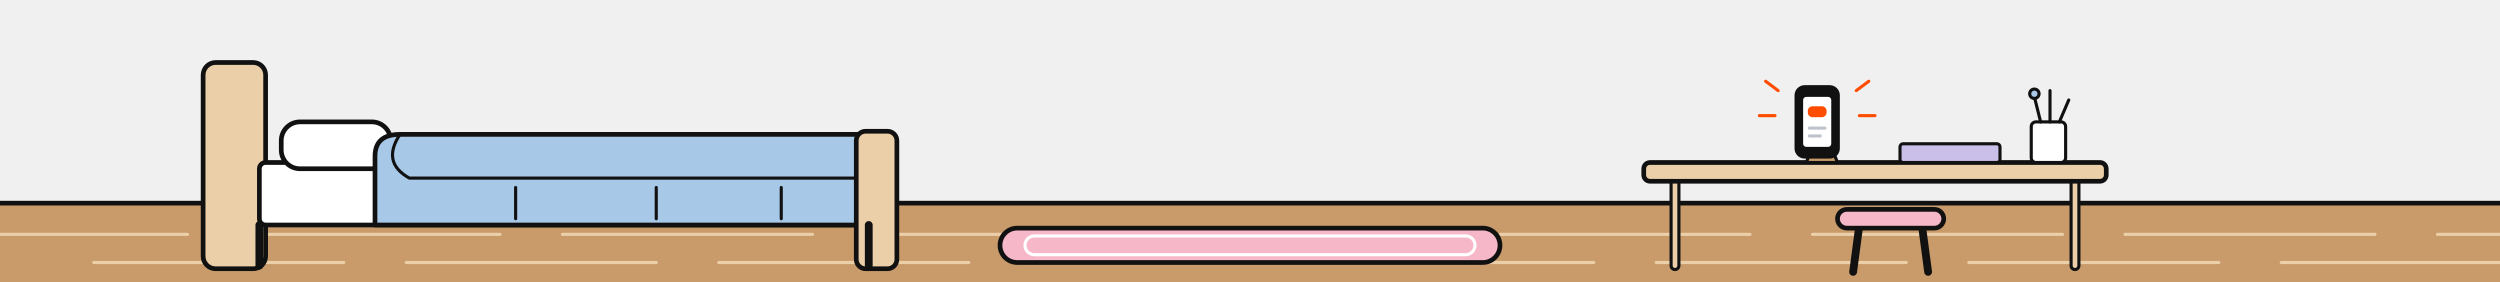
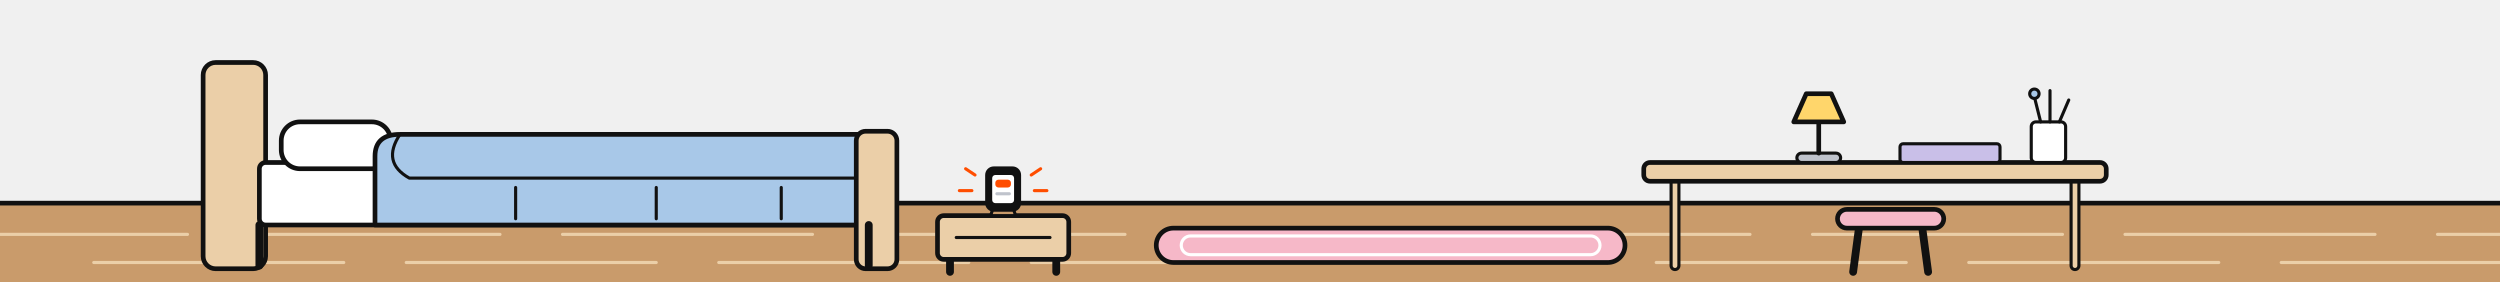
<svg xmlns="http://www.w3.org/2000/svg" viewBox="0 0 1600 180" width="1600" height="180">
  <g stroke="#111111" stroke-width="3" stroke-linejoin="round" stroke-linecap="round">
    <rect x="-10" y="130" width="1620" height="60" fill="#c99b6b" />
    <path d="M-40 150 H120 M160 150 H320 M360 150 H520 M560 150 H720 M760 150 H920 M960 150 H1120 M1160 150 H1320 M1360 150 H1520 M1560 150 H1720 M60 168 H220 M260 168 H420 M460 168 H620 M660 168 H820 M860 168 H1020 M1060 168 H1220 M1260 168 H1420 M1460 168 H1620 M1660 168 H1820" stroke="#ebcfa8" stroke-width="2" />
-     <rect x="640" y="146" width="320" height="22" rx="11" fill="#f6b8c8" />
-     <rect x="656" y="151" width="288" height="12" rx="6" fill="none" stroke="#ffffff" stroke-width="2" />
+     <rect x="740" y="146" width="300" height="22" rx="11" fill="#f6b8c8" />
+     <rect x="756" y="151" width="268" height="12" rx="6" fill="none" stroke="#ffffff" stroke-width="2" />
+     <path d="M608 166 V174 M676 166 V174" stroke-width="5" />
+     <rect x="600" y="138" width="84" height="28" rx="4" fill="#ebcfa8" />
+     <path d="M612 152 H672" stroke-width="2" />
+     <path d="M634 138 L636 132 H648 L650 138 Z" fill="#c99b6b" stroke-width="2" />
+     <rect x="632" y="108" width="20" height="26" rx="4" fill="#111111" />
+     <rect x="635" y="112" width="14" height="18" rx="2" fill="#ffffff" stroke="none" />
+     <rect x="637" y="115" width="10" height="5" rx="2" fill="#ff4d00" stroke="none" />
+     <path d="M638 124 H646" stroke="#bfc3cc" stroke-width="2" />
+     <path d="M624 112 L618 108 M622 122 H614 M660 112 L666 108 M662 122 H670" stroke="#ff4d00" stroke-width="2" />
    <rect x="130" y="40" width="40" height="132" rx="8" fill="#ebcfa8" />
    <rect x="166" y="104" width="394" height="40" rx="4" fill="#ffffff" />
    <rect x="180" y="78" width="70" height="30" rx="12" fill="#ffffff" />
    <path d="M240 144 V100 Q240 86 256 86 H556 V144 Z" fill="#a8c8e8" />
    <path d="M256 86 Q244 104 262 114 H556 M330 120 V140 M420 120 V140 M500 120 V140" fill="none" stroke-width="2" />
    <rect x="548" y="84" width="26" height="88" rx="6" fill="#ebcfa8" />
    <path d="M166 144 V170 M556 144 V170" stroke-width="5" />
    <path d="M1072 116 V170 M1328 116 V170" stroke-width="7" />
    <path d="M1072 116 V170 M1328 116 V170" stroke="#ebcfa8" stroke-width="3" />
    <rect x="1052" y="104" width="296" height="12" rx="4" fill="#ebcfa8" />
-     <path d="M1156 104 L1160 94 H1172 L1176 104 Z" fill="#c99b6b" stroke-width="2" />
-     <rect x="1150" y="56" width="26" height="44" rx="5" fill="#111111" />
-     <rect x="1154" y="62" width="18" height="32" rx="2" fill="#ffffff" stroke="none" />
-     <rect x="1157" y="68" width="12" height="7" rx="3" fill="#ff4d00" stroke="none" />
-     <path d="M1158 82 H1168 M1158 87 H1165" stroke="#bfc3cc" stroke-width="2" />
-     <path d="M1138 58 L1130 52 M1136 74 H1126 M1188 58 L1196 52 M1190 74 H1200" stroke="#ff4d00" stroke-width="2" />
+     <rect x="1150" y="98" width="28" height="6" rx="3" fill="#bfc3cc" stroke-width="2" />
+     <path d="M1164 98 V76" />
+     <path d="M1148 78 L1156 60 H1172 L1180 78 Z" fill="#ffd66b" />
    <rect x="1216" y="92" width="64" height="12" rx="2" fill="#c9bfe8" stroke-width="2" />
    <rect x="1300" y="78" width="22" height="26" rx="3" fill="#ffffff" stroke-width="2" />
    <path d="M1306 78 L1302 62 M1312 78 V58 M1318 78 L1324 64" stroke-width="2" />
    <circle cx="1302" cy="60" r="3" fill="#a8c8e8" stroke-width="2" />
    <path d="M1190 144 L1186 174 M1230 144 L1234 174" stroke-width="5" />
    <rect x="1176" y="134" width="68" height="12" rx="6" fill="#f6b8c8" />
  </g>
</svg>
